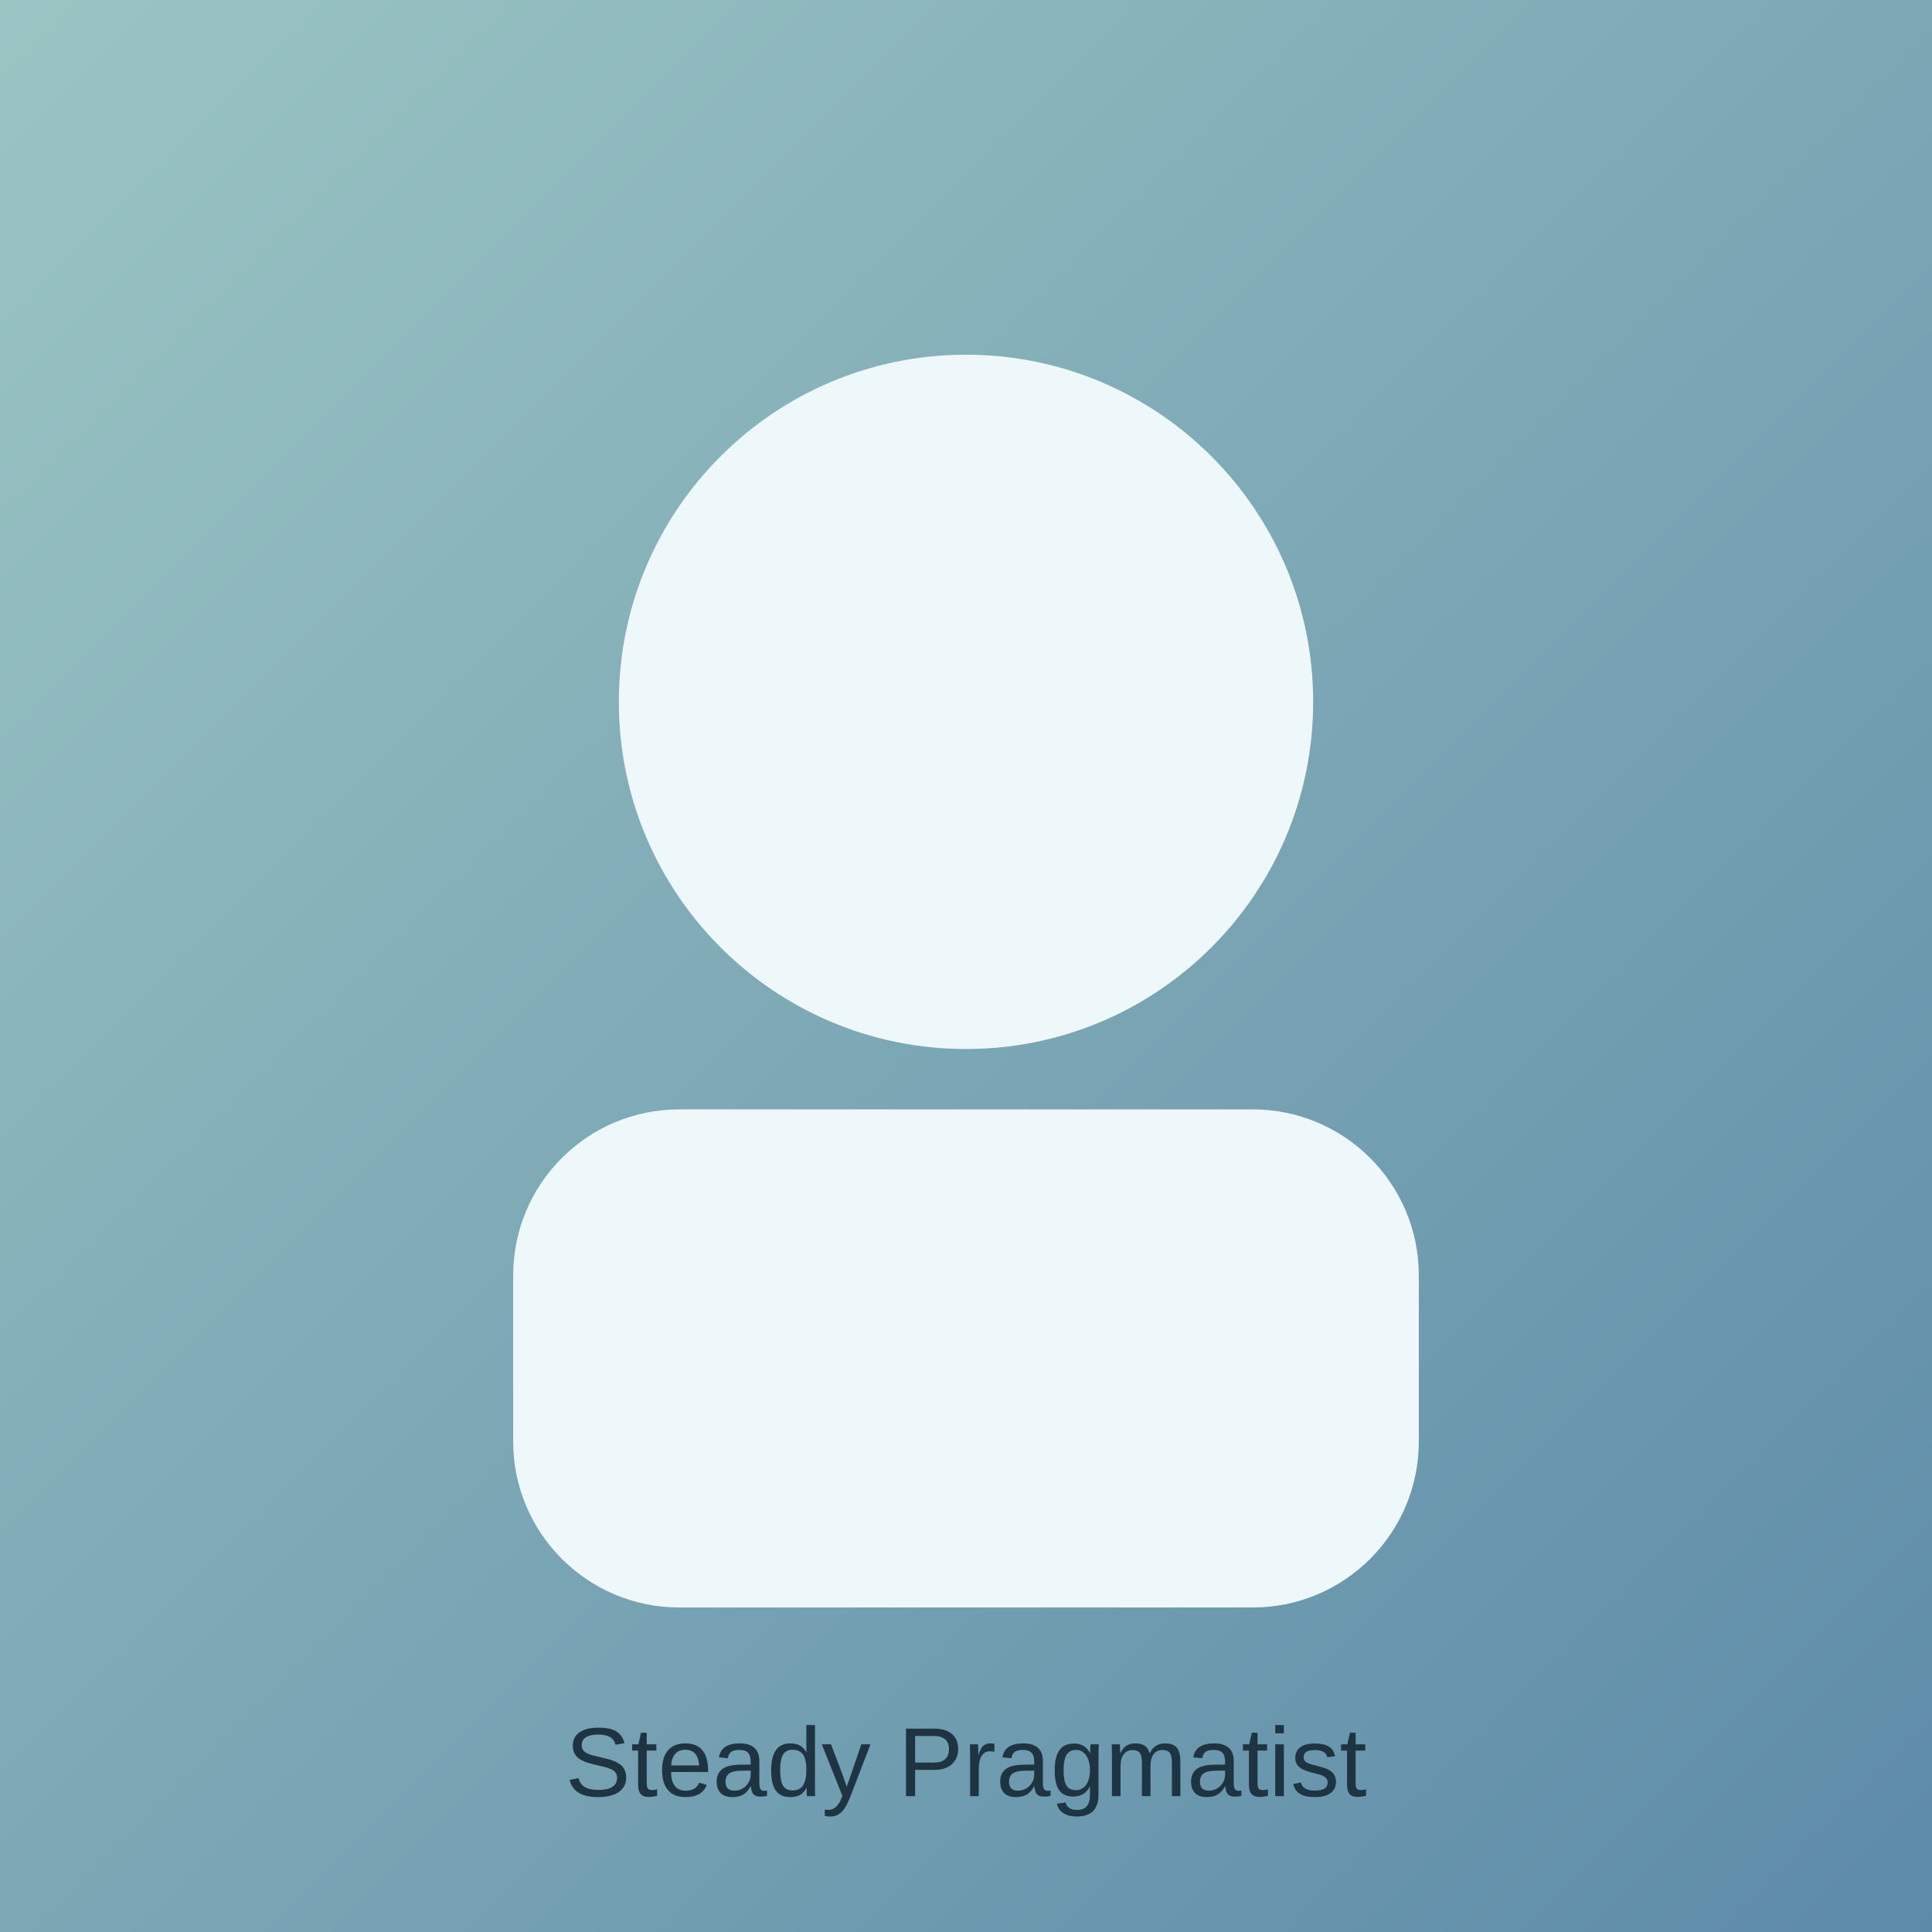
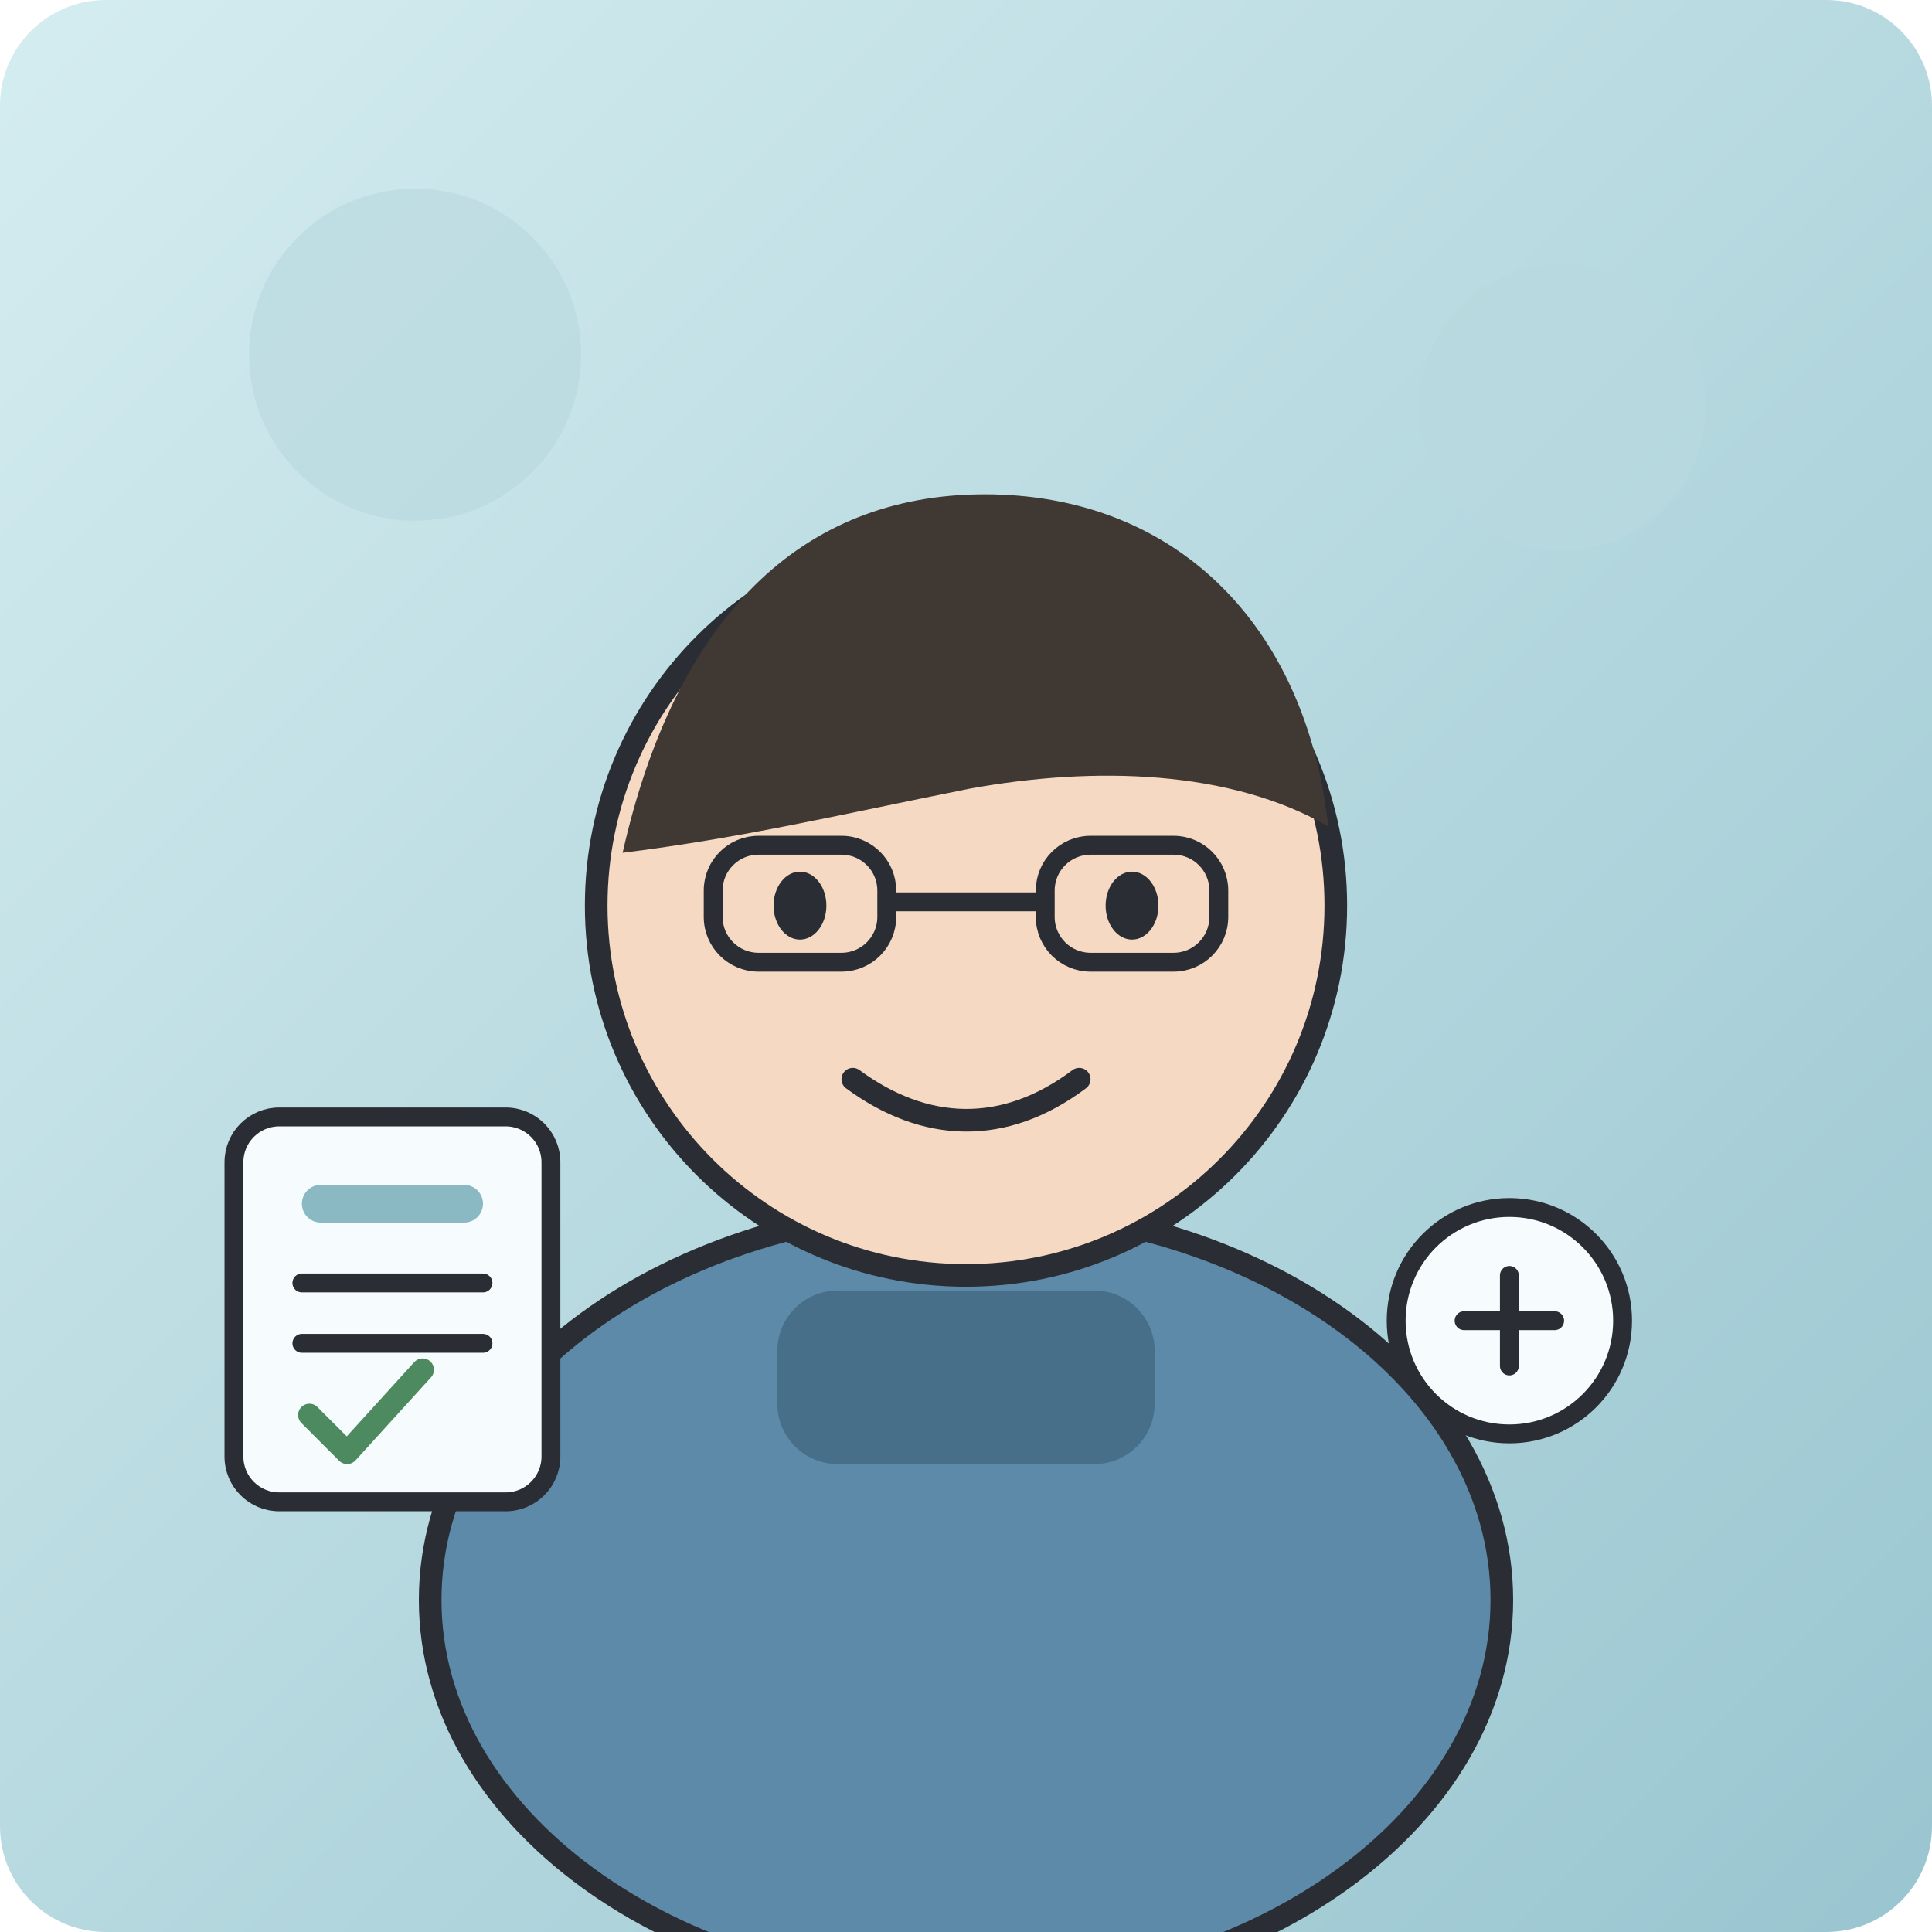
- <svg xmlns="http://www.w3.org/2000/svg" width="512" height="512" viewBox="0 0 512 512">
+ <svg xmlns="http://www.w3.org/2000/svg" width="512" height="512" viewBox="0 0 512 512" role="img" aria-label="Steady pragmatist cartoon persona">
  <defs>
-     <linearGradient id="g2" x1="0" y1="0" x2="1" y2="1">
-       <stop offset="0%" stop-color="#9bc5c3" />
-       <stop offset="100%" stop-color="#5d8aa8" />
+     <linearGradient id="bgSteady" x1="0" y1="0" x2="1" y2="1">
+       <stop offset="0%" stop-color="#d5edf0" />
+       <stop offset="100%" stop-color="#99c5d0" />
    </linearGradient>
  </defs>
-   <rect width="512" height="512" fill="url(#g2)" />
-   <circle cx="256" cy="186" r="92" fill="#eef8fa" />
-   <rect x="136" y="294" width="240" height="132" rx="44" fill="#eef8fa" />
-   <text x="256" y="476" text-anchor="middle" fill="#1e3442" font-size="26" font-family="Arial">Steady Pragmatist</text>
+   <rect width="512" height="512" rx="28" fill="url(#bgSteady)" />
+   <circle cx="110" cy="94" r="44" fill="#b8d9df" opacity="0.65" />
+   <circle cx="414" cy="108" r="38" fill="#b8d9df" opacity="0.55" />
+   <g transform="translate(0 10)">
+     <ellipse cx="256" cy="414" rx="142" ry="104" fill="#5d8aa8" stroke="#2a2d34" stroke-width="6" />
+     <rect x="206" y="332" width="100" height="46" rx="16" fill="#476f89" />
+     <circle cx="256" cy="230" r="98" fill="#f5d9c3" stroke="#2a2d34" stroke-width="6" />
+     <path d="M165 216c14-62 47-95 96-95 50 0 85 34 91 88-26-15-62-16-95-10-35 7-60 13-92 17z" fill="#403833" />
+     <rect x="189" y="214" width="46" height="31" rx="12" fill="none" stroke="#2a2d34" stroke-width="5" />
+     <rect x="277" y="214" width="46" height="31" rx="12" fill="none" stroke="#2a2d34" stroke-width="5" />
+     <path d="M235 229h42" stroke="#2a2d34" stroke-width="5" />
+     <ellipse cx="212" cy="230" rx="7" ry="9" fill="#2a2d34" />
+     <ellipse cx="300" cy="230" rx="7" ry="9" fill="#2a2d34" />
+     <path d="M226 276c19 14 40 15 60 0" fill="none" stroke="#2a2d34" stroke-width="6" stroke-linecap="round" />
+   </g>
+   <g transform="translate(62 296)">
+     <rect x="0" y="0" width="84" height="102" rx="12" fill="#f6fcfd" stroke="#2a2d34" stroke-width="5" />
+     <rect x="18" y="18" width="48" height="10" rx="5" fill="#8ab9c4" />
+     <path d="M18 44h48M18 60h48" stroke="#2a2d34" stroke-width="5" stroke-linecap="round" />
+     <path d="M20 79l10 10 20-22" fill="none" stroke="#4e8a5f" stroke-width="6" stroke-linecap="round" stroke-linejoin="round" />
+   </g>
+   <g transform="translate(364 314)">
+     <circle cx="36" cy="36" r="30" fill="#f6fcfd" stroke="#2a2d34" stroke-width="5" />
+     <path d="M24 36h24M36 24v24" stroke="#2a2d34" stroke-width="5" stroke-linecap="round" />
+   </g>
</svg>
